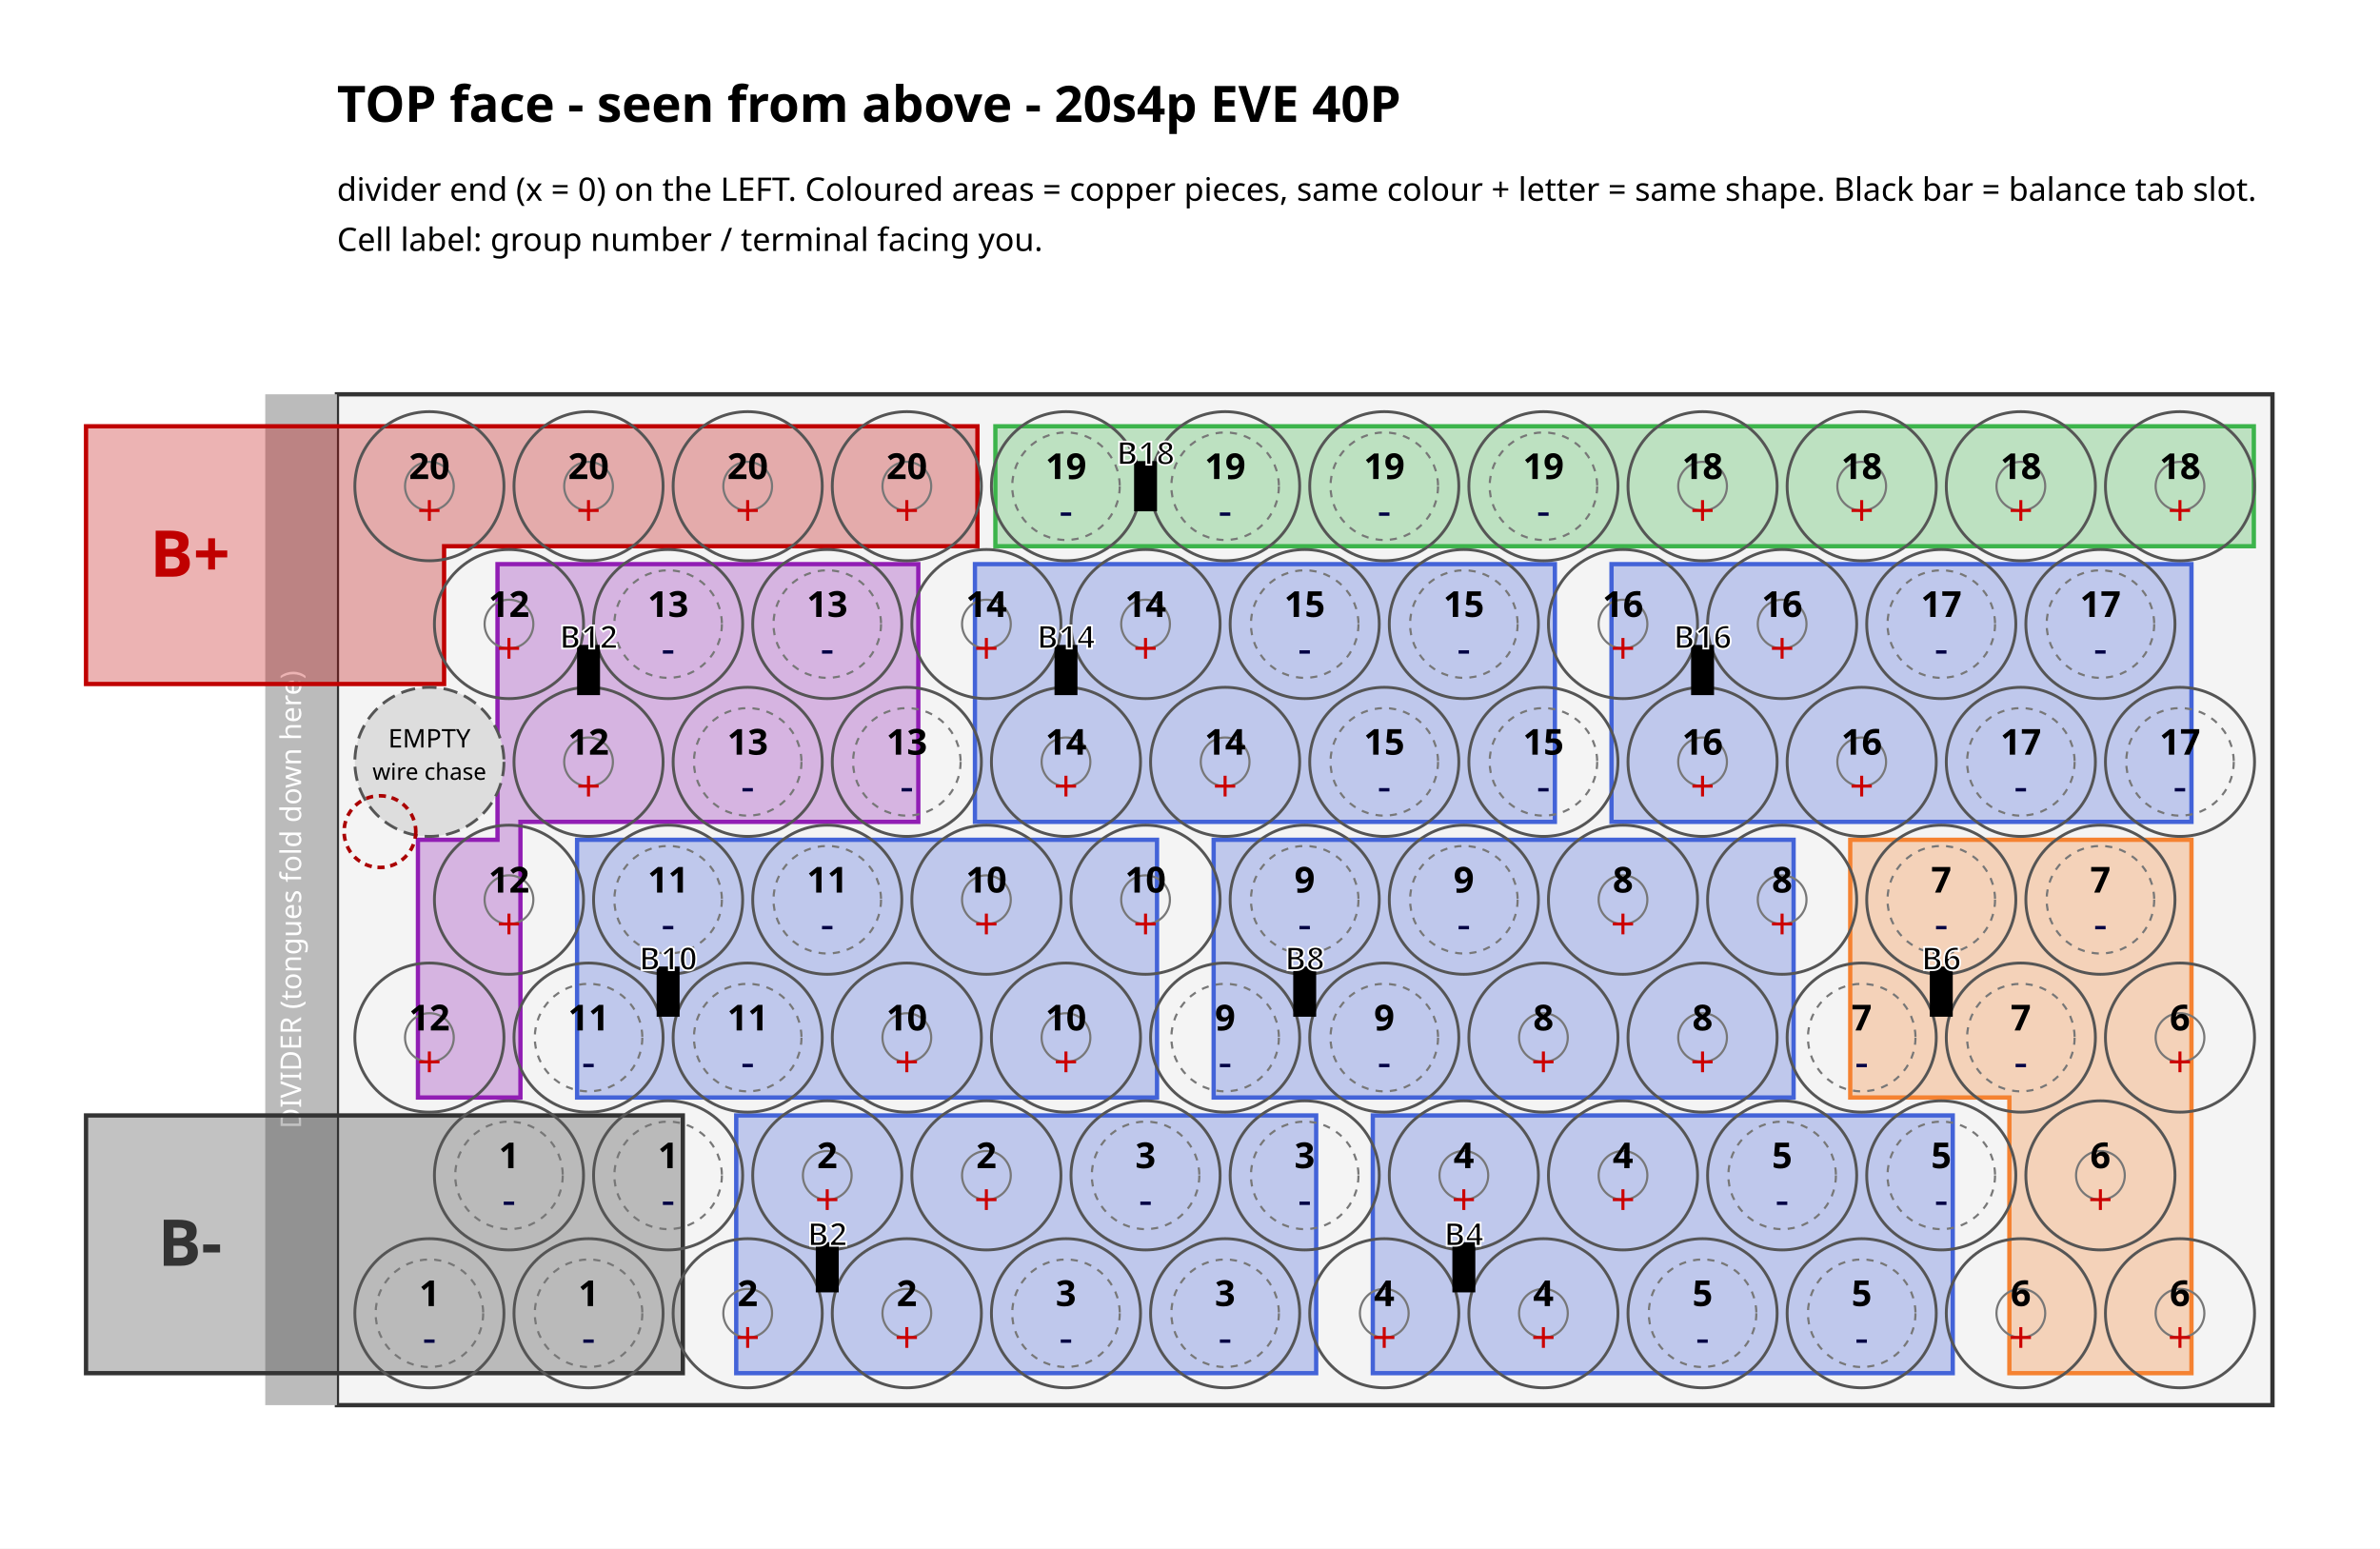
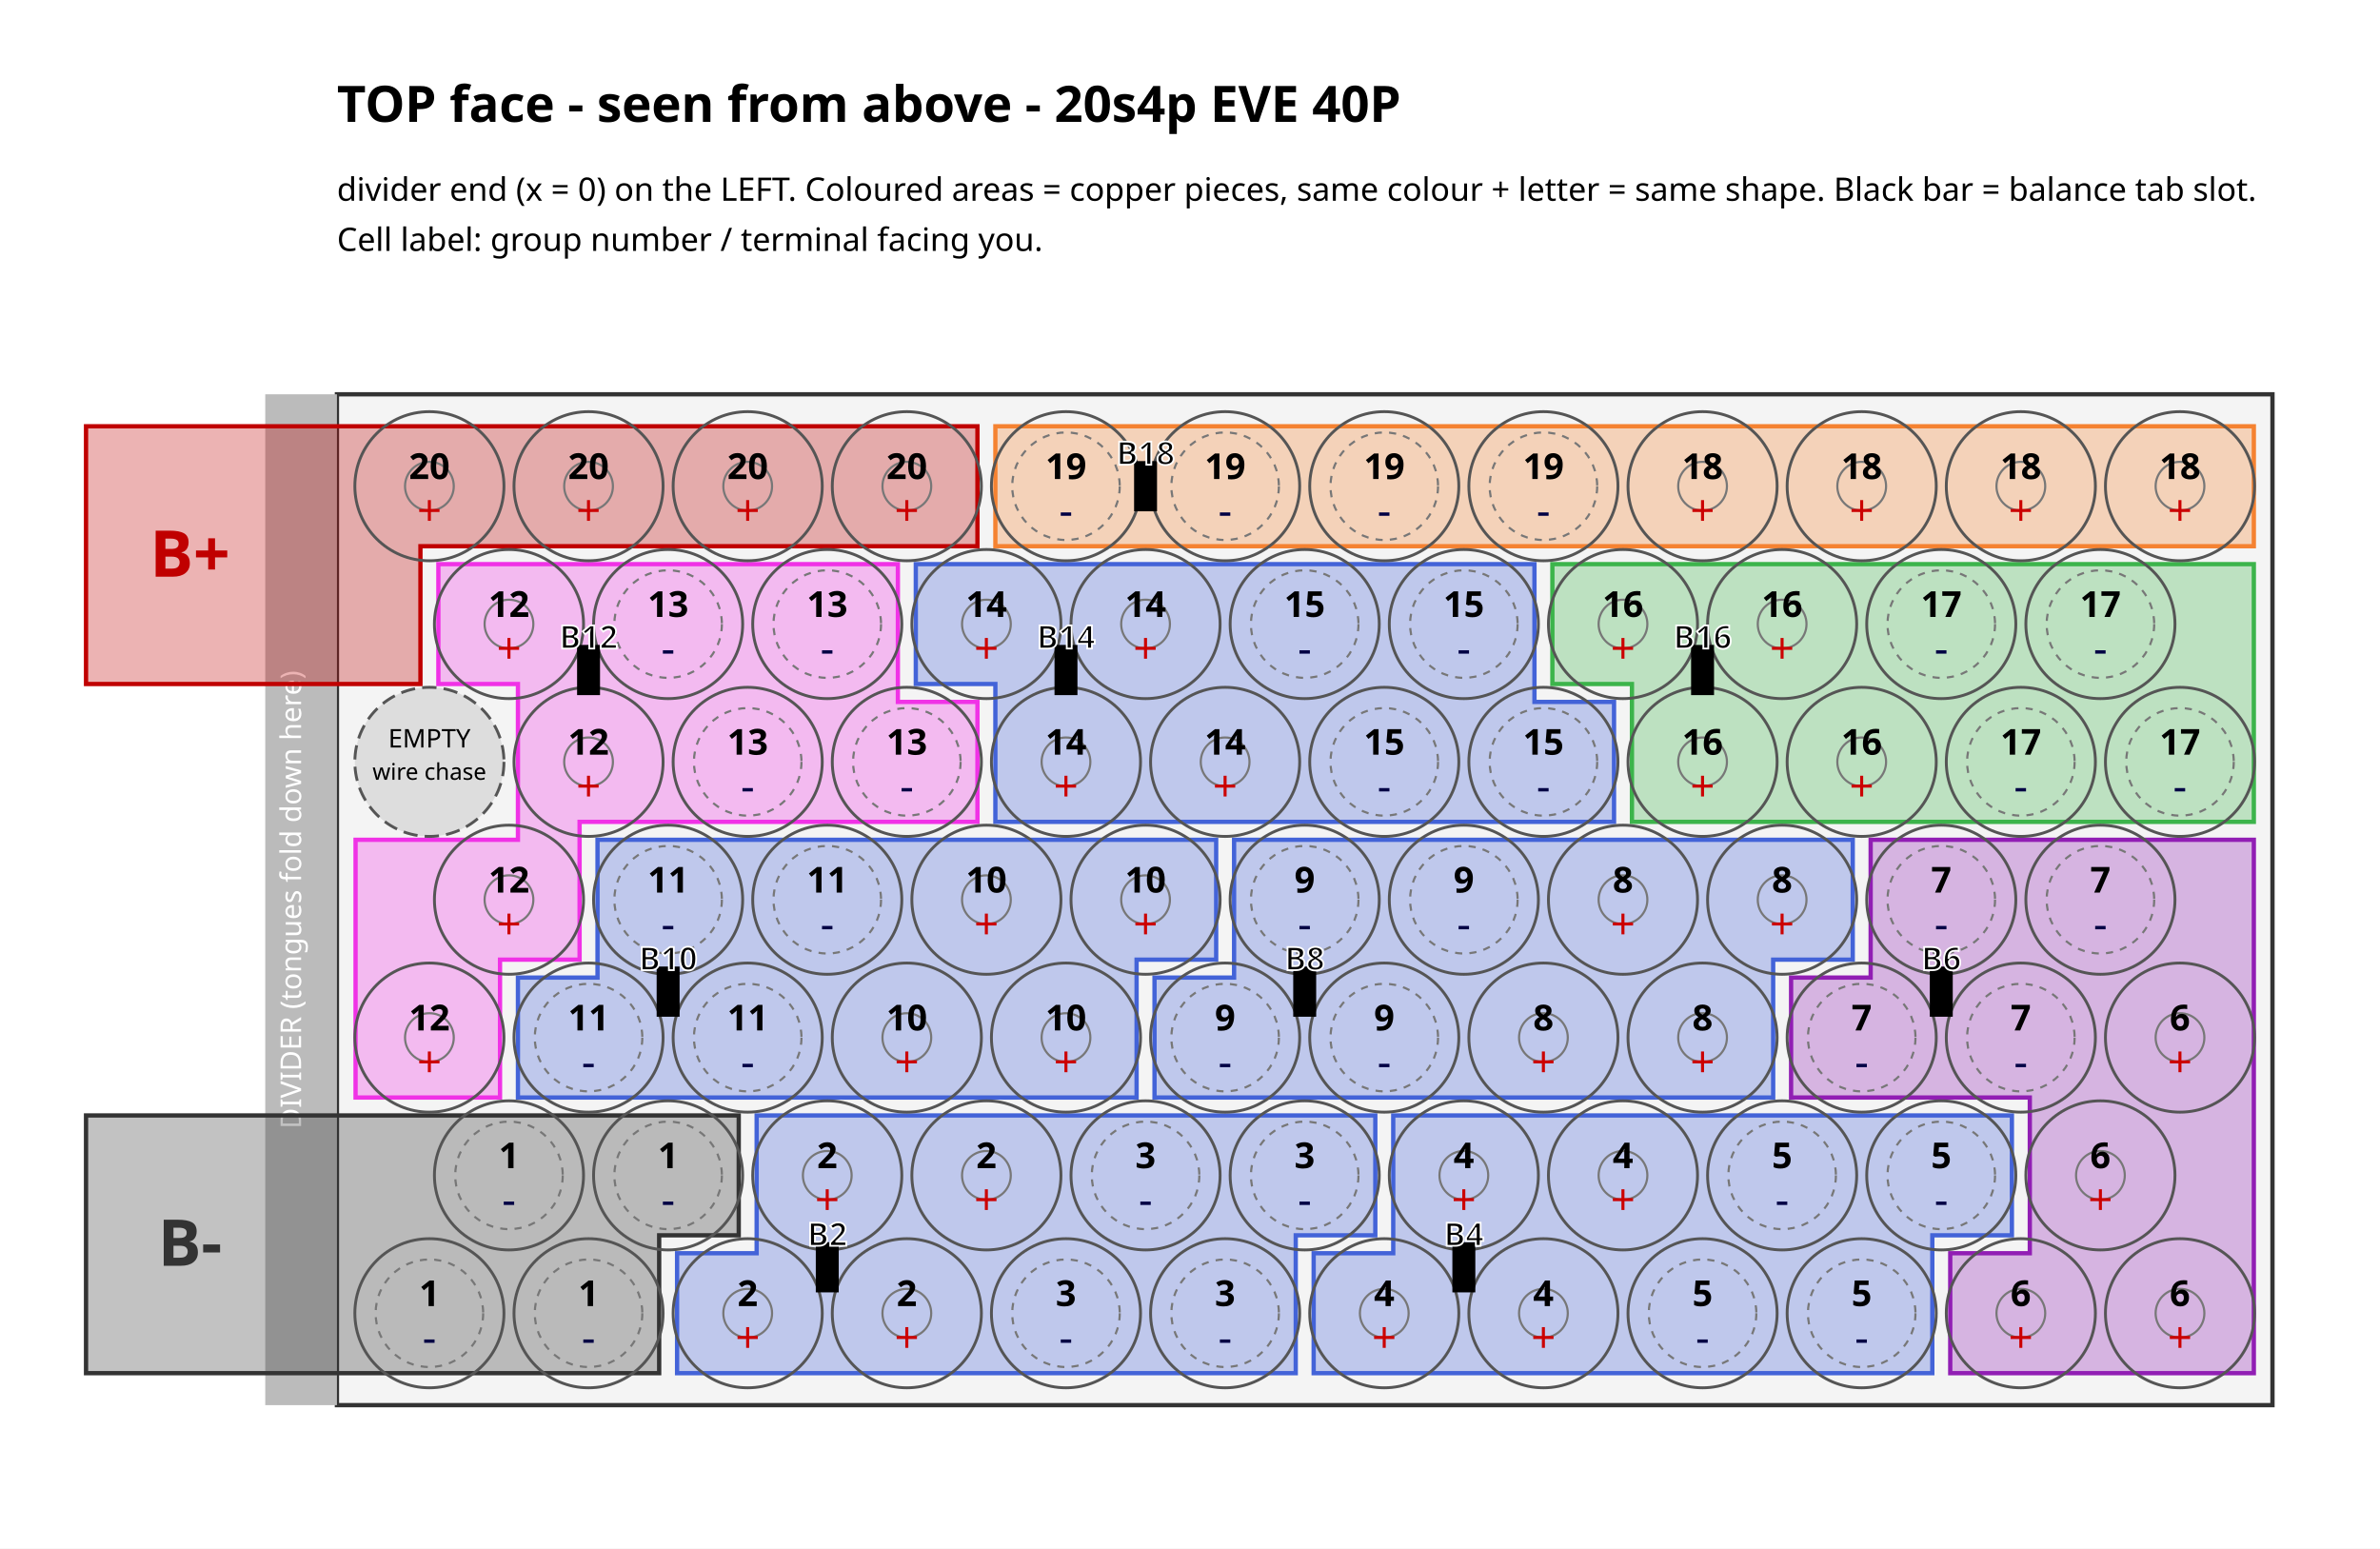
<svg xmlns="http://www.w3.org/2000/svg" width="1328.0" height="864.0" viewBox="-47.0 -55 332.0 216.0" font-family="sans-serif">
  <rect x="-47.0" y="-55" width="332.0" height="216.0" fill="white" />
  <text x="0" y="-38" font-size="7" font-weight="bold">TOP face - seen from above - 20s4p EVE 40P</text>
  <text x="0" y="-27" font-size="4.5">divider end (x = 0) on the LEFT. Coloured areas = copper pieces, same colour + letter = same shape. Black bar = balance tab slot.</text>
  <text x="0" y="-20" font-size="4.5">Cell label: group number / terminal facing you.</text>
  <rect x="0" y="0" width="270.0" height="141.0" fill="#f4f4f4" stroke="#333" stroke-width="0.6" />
  <rect x="-10" y="0" width="10" height="141.0" fill="#bbb" />
  <text x="-5" y="70.5" font-size="4" fill="white" text-anchor="middle" transform="rotate(-90 -5 70.5)">DIVIDER (tongues fold down here)</text>
-   <path d="M3.10,136.54 L-35.00,136.54 L-35.00,100.59 L2.60,100.59 L3.10,100.59 L48.25,100.59 L48.25,136.54 L3.10,136.54 L3.10,136.54 Z" fill="#333333" fill-opacity="0.30" stroke="#333333" stroke-width="0.6" fill-rule="evenodd" />
-   <path d="M136.60,136.54 L55.70,136.54 L55.70,100.59 L136.60,100.59 L136.60,136.54 Z" fill="#4363d8" fill-opacity="0.30" stroke="#4363d8" stroke-width="0.6" fill-rule="evenodd" />
-   <path d="M225.40,136.54 L144.50,136.54 L144.50,100.59 L225.40,100.59 L225.40,136.54 Z" fill="#4363d8" fill-opacity="0.30" stroke="#4363d8" stroke-width="0.6" fill-rule="evenodd" />
-   <path d="M258.70,136.54 L233.30,136.54 L233.30,98.09 L211.10,98.09 L211.10,62.14 L258.70,62.14 L258.70,136.54 Z" fill="#f58231" fill-opacity="0.30" stroke="#f58231" stroke-width="0.6" fill-rule="evenodd" />
-   <path d="M203.20,98.09 L122.30,98.09 L122.30,62.14 L203.20,62.14 L203.20,98.09 Z" fill="#4363d8" fill-opacity="0.30" stroke="#4363d8" stroke-width="0.6" fill-rule="evenodd" />
-   <path d="M114.40,98.09 L33.50,98.09 L33.50,62.14 L114.40,62.14 L114.40,98.09 Z" fill="#4363d8" fill-opacity="0.30" stroke="#4363d8" stroke-width="0.6" fill-rule="evenodd" />
-   <path d="M25.60,98.09 L11.30,98.09 L11.30,62.14 L22.40,62.14 L22.40,23.69 L81.10,23.69 L81.10,59.64 L25.60,59.64 L25.60,98.09 Z" fill="#911eb4" fill-opacity="0.30" stroke="#911eb4" stroke-width="0.6" fill-rule="evenodd" />
-   <path d="M169.90,59.64 L89.00,59.64 L89.00,23.69 L169.90,23.69 L169.90,59.64 Z" fill="#4363d8" fill-opacity="0.30" stroke="#4363d8" stroke-width="0.6" fill-rule="evenodd" />
-   <path d="M258.70,59.64 L177.80,59.64 L177.80,23.69 L258.70,23.69 L258.70,59.64 Z" fill="#4363d8" fill-opacity="0.30" stroke="#4363d8" stroke-width="0.6" fill-rule="evenodd" />
-   <path d="M267.40,21.19 L91.85,21.19 L91.85,4.46 L267.40,4.46 L267.40,21.19 Z" fill="#3cb44b" fill-opacity="0.30" stroke="#3cb44b" stroke-width="0.6" fill-rule="evenodd" />
-   <path d="M3.10,4.46 L89.35,4.46 L89.35,21.19 L14.95,21.19 L14.95,40.41 L2.60,40.41 L2.60,40.41 L-35.00,40.41 L-35.00,4.46 L2.60,4.46 L3.10,4.46 Z" fill="#c00000" fill-opacity="0.30" stroke="#c00000" stroke-width="0.6" fill-rule="evenodd" />
+   <path d="M3.10,136.54 L-35.00,136.54 L-35.00,100.59 L2.60,100.59 L3.10,100.59 L56.05,100.59 L56.05,117.31 L44.95,117.31 L44.95,136.54 L3.10,136.54 L3.10,136.54 Z" fill="#333333" fill-opacity="0.30" stroke="#333333" stroke-width="0.6" fill-rule="evenodd" />
+   <path d="M58.55,119.81 L58.55,100.59 L144.85,100.59 L144.85,117.31 L133.75,117.31 L133.75,136.54 L47.45,136.54 L47.45,119.81 L58.55,119.81 Z" fill="#4363d8" fill-opacity="0.30" stroke="#4363d8" stroke-width="0.6" fill-rule="evenodd" />
+   <path d="M147.35,119.81 L147.35,100.59 L233.65,100.59 L233.65,117.31 L222.55,117.31 L222.55,136.54 L136.25,136.54 L136.25,119.81 L147.35,119.81 Z" fill="#4363d8" fill-opacity="0.30" stroke="#4363d8" stroke-width="0.6" fill-rule="evenodd" />
+   <path d="M236.15,119.81 L236.15,98.09 L202.85,98.09 L202.85,81.36 L213.95,81.36 L213.95,62.14 L267.40,62.14 L267.40,136.54 L225.05,136.54 L225.05,119.81 L236.15,119.81 Z" fill="#911eb4" fill-opacity="0.30" stroke="#911eb4" stroke-width="0.6" fill-rule="evenodd" />
+   <path d="M125.15,81.36 L125.15,62.14 L211.45,62.14 L211.45,78.86 L200.35,78.86 L200.35,98.09 L114.05,98.09 L114.05,81.36 L125.15,81.36 Z" fill="#4363d8" fill-opacity="0.30" stroke="#4363d8" stroke-width="0.6" fill-rule="evenodd" />
+   <path d="M36.35,81.36 L36.35,62.14 L122.65,62.14 L122.65,78.86 L111.55,78.86 L111.55,98.09 L25.25,98.09 L25.25,81.36 L36.35,81.36 Z" fill="#4363d8" fill-opacity="0.30" stroke="#4363d8" stroke-width="0.6" fill-rule="evenodd" />
+   <path d="M2.60,62.14 L25.25,62.14 L25.25,40.41 L14.15,40.41 L14.15,23.69 L78.25,23.69 L78.25,42.91 L89.35,42.91 L89.35,59.64 L33.85,59.64 L33.85,78.86 L22.75,78.86 L22.75,98.09 L2.60,98.09 L2.60,62.14 Z" fill="#f032e6" fill-opacity="0.30" stroke="#f032e6" stroke-width="0.6" fill-rule="evenodd" />
+   <path d="M178.15,42.91 L178.15,59.64 L91.85,59.64 L91.85,40.41 L80.75,40.41 L80.75,23.69 L167.05,23.69 L167.05,42.91 L178.15,42.91 Z" fill="#4363d8" fill-opacity="0.30" stroke="#4363d8" stroke-width="0.6" fill-rule="evenodd" />
+   <path d="M267.40,59.64 L180.65,59.64 L180.65,40.41 L169.55,40.41 L169.55,23.69 L267.40,23.69 L267.40,59.64 Z" fill="#3cb44b" fill-opacity="0.30" stroke="#3cb44b" stroke-width="0.6" fill-rule="evenodd" />
+   <path d="M267.40,4.46 L267.40,21.19 L91.85,21.19 L91.85,4.46 L267.40,4.46 Z" fill="#f58231" fill-opacity="0.30" stroke="#f58231" stroke-width="0.6" fill-rule="evenodd" />
+   <path d="M3.10,4.46 L89.35,4.46 L89.35,21.19 L11.65,21.19 L11.65,40.41 L2.60,40.41 L2.60,40.41 L-35.00,40.41 L-35.00,4.46 L2.60,4.46 L3.10,4.46 Z" fill="#c00000" fill-opacity="0.30" stroke="#c00000" stroke-width="0.6" fill-rule="evenodd" />
  <circle cx="12.90" cy="128.18" r="10.40" fill="none" stroke="#555" stroke-width="0.4" />
  <circle cx="12.90" cy="128.18" r="7.5" fill="none" stroke="#777" stroke-width="0.3" stroke-dasharray="1,1" />
  <text x="12.90" y="127.18" font-size="5" text-anchor="middle" font-weight="bold">1</text>
  <text x="12.90" y="133.68" font-size="6" text-anchor="middle" fill="#004">-</text>
  <circle cx="35.10" cy="128.18" r="10.40" fill="none" stroke="#555" stroke-width="0.4" />
  <circle cx="35.10" cy="128.18" r="7.5" fill="none" stroke="#777" stroke-width="0.3" stroke-dasharray="1,1" />
  <text x="35.10" y="127.18" font-size="5" text-anchor="middle" font-weight="bold">1</text>
  <text x="35.10" y="133.68" font-size="6" text-anchor="middle" fill="#004">-</text>
  <circle cx="57.30" cy="128.18" r="10.40" fill="none" stroke="#555" stroke-width="0.4" />
  <circle cx="57.30" cy="128.18" r="3.4" fill="none" stroke="#777" stroke-width="0.3" stroke-dasharray="" />
  <text x="57.30" y="127.18" font-size="5" text-anchor="middle" font-weight="bold">2</text>
  <text x="57.30" y="133.68" font-size="6" text-anchor="middle" fill="#c00">+</text>
  <circle cx="79.50" cy="128.18" r="10.40" fill="none" stroke="#555" stroke-width="0.4" />
  <circle cx="79.50" cy="128.18" r="3.4" fill="none" stroke="#777" stroke-width="0.3" stroke-dasharray="" />
  <text x="79.50" y="127.18" font-size="5" text-anchor="middle" font-weight="bold">2</text>
  <text x="79.50" y="133.68" font-size="6" text-anchor="middle" fill="#c00">+</text>
  <circle cx="101.70" cy="128.18" r="10.40" fill="none" stroke="#555" stroke-width="0.4" />
  <circle cx="101.70" cy="128.18" r="7.5" fill="none" stroke="#777" stroke-width="0.3" stroke-dasharray="1,1" />
  <text x="101.70" y="127.18" font-size="5" text-anchor="middle" font-weight="bold">3</text>
  <text x="101.70" y="133.68" font-size="6" text-anchor="middle" fill="#004">-</text>
  <circle cx="123.90" cy="128.18" r="10.40" fill="none" stroke="#555" stroke-width="0.4" />
  <circle cx="123.90" cy="128.18" r="7.5" fill="none" stroke="#777" stroke-width="0.3" stroke-dasharray="1,1" />
  <text x="123.90" y="127.18" font-size="5" text-anchor="middle" font-weight="bold">3</text>
  <text x="123.90" y="133.68" font-size="6" text-anchor="middle" fill="#004">-</text>
  <circle cx="146.10" cy="128.18" r="10.40" fill="none" stroke="#555" stroke-width="0.4" />
  <circle cx="146.10" cy="128.18" r="3.4" fill="none" stroke="#777" stroke-width="0.3" stroke-dasharray="" />
  <text x="146.10" y="127.18" font-size="5" text-anchor="middle" font-weight="bold">4</text>
  <text x="146.10" y="133.68" font-size="6" text-anchor="middle" fill="#c00">+</text>
  <circle cx="168.30" cy="128.18" r="10.40" fill="none" stroke="#555" stroke-width="0.4" />
  <circle cx="168.30" cy="128.18" r="3.4" fill="none" stroke="#777" stroke-width="0.3" stroke-dasharray="" />
  <text x="168.30" y="127.18" font-size="5" text-anchor="middle" font-weight="bold">4</text>
  <text x="168.30" y="133.68" font-size="6" text-anchor="middle" fill="#c00">+</text>
  <circle cx="190.50" cy="128.18" r="10.40" fill="none" stroke="#555" stroke-width="0.4" />
  <circle cx="190.50" cy="128.18" r="7.5" fill="none" stroke="#777" stroke-width="0.3" stroke-dasharray="1,1" />
  <text x="190.50" y="127.18" font-size="5" text-anchor="middle" font-weight="bold">5</text>
  <text x="190.50" y="133.68" font-size="6" text-anchor="middle" fill="#004">-</text>
  <circle cx="212.70" cy="128.18" r="10.40" fill="none" stroke="#555" stroke-width="0.4" />
  <circle cx="212.70" cy="128.18" r="7.5" fill="none" stroke="#777" stroke-width="0.3" stroke-dasharray="1,1" />
  <text x="212.70" y="127.18" font-size="5" text-anchor="middle" font-weight="bold">5</text>
  <text x="212.70" y="133.68" font-size="6" text-anchor="middle" fill="#004">-</text>
  <circle cx="234.90" cy="128.18" r="10.40" fill="none" stroke="#555" stroke-width="0.4" />
  <circle cx="234.90" cy="128.18" r="3.4" fill="none" stroke="#777" stroke-width="0.3" stroke-dasharray="" />
  <text x="234.90" y="127.18" font-size="5" text-anchor="middle" font-weight="bold">6</text>
  <text x="234.90" y="133.68" font-size="6" text-anchor="middle" fill="#c00">+</text>
  <circle cx="257.10" cy="128.18" r="10.40" fill="none" stroke="#555" stroke-width="0.4" />
  <circle cx="257.10" cy="128.18" r="3.4" fill="none" stroke="#777" stroke-width="0.3" stroke-dasharray="" />
  <text x="257.10" y="127.18" font-size="5" text-anchor="middle" font-weight="bold">6</text>
  <text x="257.10" y="133.68" font-size="6" text-anchor="middle" fill="#c00">+</text>
  <circle cx="24.00" cy="108.95" r="10.40" fill="none" stroke="#555" stroke-width="0.4" />
  <circle cx="24.00" cy="108.95" r="7.5" fill="none" stroke="#777" stroke-width="0.3" stroke-dasharray="1,1" />
  <text x="24.00" y="107.95" font-size="5" text-anchor="middle" font-weight="bold">1</text>
  <text x="24.00" y="114.45" font-size="6" text-anchor="middle" fill="#004">-</text>
  <circle cx="46.20" cy="108.95" r="10.40" fill="none" stroke="#555" stroke-width="0.4" />
  <circle cx="46.20" cy="108.95" r="7.5" fill="none" stroke="#777" stroke-width="0.3" stroke-dasharray="1,1" />
  <text x="46.20" y="107.95" font-size="5" text-anchor="middle" font-weight="bold">1</text>
  <text x="46.20" y="114.45" font-size="6" text-anchor="middle" fill="#004">-</text>
  <circle cx="68.40" cy="108.95" r="10.40" fill="none" stroke="#555" stroke-width="0.4" />
  <circle cx="68.40" cy="108.95" r="3.4" fill="none" stroke="#777" stroke-width="0.3" stroke-dasharray="" />
  <text x="68.40" y="107.95" font-size="5" text-anchor="middle" font-weight="bold">2</text>
  <text x="68.40" y="114.45" font-size="6" text-anchor="middle" fill="#c00">+</text>
  <circle cx="90.60" cy="108.95" r="10.40" fill="none" stroke="#555" stroke-width="0.4" />
  <circle cx="90.60" cy="108.95" r="3.4" fill="none" stroke="#777" stroke-width="0.3" stroke-dasharray="" />
  <text x="90.60" y="107.95" font-size="5" text-anchor="middle" font-weight="bold">2</text>
  <text x="90.60" y="114.45" font-size="6" text-anchor="middle" fill="#c00">+</text>
  <circle cx="112.80" cy="108.95" r="10.40" fill="none" stroke="#555" stroke-width="0.4" />
  <circle cx="112.80" cy="108.95" r="7.5" fill="none" stroke="#777" stroke-width="0.3" stroke-dasharray="1,1" />
  <text x="112.80" y="107.95" font-size="5" text-anchor="middle" font-weight="bold">3</text>
  <text x="112.80" y="114.45" font-size="6" text-anchor="middle" fill="#004">-</text>
  <circle cx="135.00" cy="108.95" r="10.40" fill="none" stroke="#555" stroke-width="0.4" />
  <circle cx="135.00" cy="108.95" r="7.5" fill="none" stroke="#777" stroke-width="0.3" stroke-dasharray="1,1" />
  <text x="135.00" y="107.95" font-size="5" text-anchor="middle" font-weight="bold">3</text>
  <text x="135.00" y="114.45" font-size="6" text-anchor="middle" fill="#004">-</text>
  <circle cx="157.20" cy="108.95" r="10.40" fill="none" stroke="#555" stroke-width="0.4" />
  <circle cx="157.20" cy="108.95" r="3.4" fill="none" stroke="#777" stroke-width="0.3" stroke-dasharray="" />
  <text x="157.20" y="107.95" font-size="5" text-anchor="middle" font-weight="bold">4</text>
  <text x="157.20" y="114.45" font-size="6" text-anchor="middle" fill="#c00">+</text>
  <circle cx="179.40" cy="108.95" r="10.40" fill="none" stroke="#555" stroke-width="0.4" />
  <circle cx="179.40" cy="108.95" r="3.4" fill="none" stroke="#777" stroke-width="0.3" stroke-dasharray="" />
  <text x="179.40" y="107.95" font-size="5" text-anchor="middle" font-weight="bold">4</text>
  <text x="179.40" y="114.45" font-size="6" text-anchor="middle" fill="#c00">+</text>
  <circle cx="201.60" cy="108.95" r="10.40" fill="none" stroke="#555" stroke-width="0.4" />
  <circle cx="201.60" cy="108.95" r="7.5" fill="none" stroke="#777" stroke-width="0.3" stroke-dasharray="1,1" />
  <text x="201.60" y="107.95" font-size="5" text-anchor="middle" font-weight="bold">5</text>
  <text x="201.60" y="114.45" font-size="6" text-anchor="middle" fill="#004">-</text>
  <circle cx="223.80" cy="108.95" r="10.40" fill="none" stroke="#555" stroke-width="0.4" />
  <circle cx="223.80" cy="108.95" r="7.5" fill="none" stroke="#777" stroke-width="0.3" stroke-dasharray="1,1" />
  <text x="223.80" y="107.95" font-size="5" text-anchor="middle" font-weight="bold">5</text>
  <text x="223.80" y="114.45" font-size="6" text-anchor="middle" fill="#004">-</text>
  <circle cx="246.00" cy="108.95" r="10.40" fill="none" stroke="#555" stroke-width="0.4" />
  <circle cx="246.00" cy="108.95" r="3.4" fill="none" stroke="#777" stroke-width="0.3" stroke-dasharray="" />
  <text x="246.00" y="107.95" font-size="5" text-anchor="middle" font-weight="bold">6</text>
  <text x="246.00" y="114.45" font-size="6" text-anchor="middle" fill="#c00">+</text>
  <circle cx="12.90" cy="89.73" r="10.40" fill="none" stroke="#555" stroke-width="0.4" />
  <circle cx="12.90" cy="89.73" r="3.4" fill="none" stroke="#777" stroke-width="0.3" stroke-dasharray="" />
  <text x="12.90" y="88.73" font-size="5" text-anchor="middle" font-weight="bold">12</text>
  <text x="12.90" y="95.23" font-size="6" text-anchor="middle" fill="#c00">+</text>
  <circle cx="35.10" cy="89.73" r="10.40" fill="none" stroke="#555" stroke-width="0.4" />
  <circle cx="35.10" cy="89.73" r="7.5" fill="none" stroke="#777" stroke-width="0.3" stroke-dasharray="1,1" />
  <text x="35.10" y="88.73" font-size="5" text-anchor="middle" font-weight="bold">11</text>
  <text x="35.10" y="95.23" font-size="6" text-anchor="middle" fill="#004">-</text>
  <circle cx="57.30" cy="89.73" r="10.40" fill="none" stroke="#555" stroke-width="0.4" />
  <circle cx="57.30" cy="89.73" r="7.5" fill="none" stroke="#777" stroke-width="0.3" stroke-dasharray="1,1" />
  <text x="57.30" y="88.73" font-size="5" text-anchor="middle" font-weight="bold">11</text>
  <text x="57.30" y="95.23" font-size="6" text-anchor="middle" fill="#004">-</text>
  <circle cx="79.50" cy="89.73" r="10.40" fill="none" stroke="#555" stroke-width="0.4" />
  <circle cx="79.50" cy="89.73" r="3.4" fill="none" stroke="#777" stroke-width="0.3" stroke-dasharray="" />
  <text x="79.50" y="88.73" font-size="5" text-anchor="middle" font-weight="bold">10</text>
  <text x="79.50" y="95.23" font-size="6" text-anchor="middle" fill="#c00">+</text>
  <circle cx="101.70" cy="89.73" r="10.40" fill="none" stroke="#555" stroke-width="0.4" />
  <circle cx="101.70" cy="89.73" r="3.4" fill="none" stroke="#777" stroke-width="0.3" stroke-dasharray="" />
  <text x="101.70" y="88.73" font-size="5" text-anchor="middle" font-weight="bold">10</text>
  <text x="101.70" y="95.23" font-size="6" text-anchor="middle" fill="#c00">+</text>
  <circle cx="123.90" cy="89.73" r="10.40" fill="none" stroke="#555" stroke-width="0.4" />
  <circle cx="123.90" cy="89.73" r="7.5" fill="none" stroke="#777" stroke-width="0.3" stroke-dasharray="1,1" />
  <text x="123.90" y="88.73" font-size="5" text-anchor="middle" font-weight="bold">9</text>
  <text x="123.90" y="95.23" font-size="6" text-anchor="middle" fill="#004">-</text>
  <circle cx="146.10" cy="89.73" r="10.40" fill="none" stroke="#555" stroke-width="0.4" />
  <circle cx="146.10" cy="89.73" r="7.5" fill="none" stroke="#777" stroke-width="0.3" stroke-dasharray="1,1" />
  <text x="146.10" y="88.73" font-size="5" text-anchor="middle" font-weight="bold">9</text>
  <text x="146.10" y="95.23" font-size="6" text-anchor="middle" fill="#004">-</text>
  <circle cx="168.30" cy="89.73" r="10.40" fill="none" stroke="#555" stroke-width="0.4" />
  <circle cx="168.30" cy="89.73" r="3.4" fill="none" stroke="#777" stroke-width="0.3" stroke-dasharray="" />
  <text x="168.30" y="88.73" font-size="5" text-anchor="middle" font-weight="bold">8</text>
  <text x="168.30" y="95.23" font-size="6" text-anchor="middle" fill="#c00">+</text>
  <circle cx="190.50" cy="89.73" r="10.40" fill="none" stroke="#555" stroke-width="0.4" />
  <circle cx="190.50" cy="89.73" r="3.4" fill="none" stroke="#777" stroke-width="0.3" stroke-dasharray="" />
  <text x="190.50" y="88.73" font-size="5" text-anchor="middle" font-weight="bold">8</text>
  <text x="190.50" y="95.23" font-size="6" text-anchor="middle" fill="#c00">+</text>
  <circle cx="212.70" cy="89.73" r="10.40" fill="none" stroke="#555" stroke-width="0.4" />
  <circle cx="212.70" cy="89.73" r="7.5" fill="none" stroke="#777" stroke-width="0.3" stroke-dasharray="1,1" />
  <text x="212.70" y="88.73" font-size="5" text-anchor="middle" font-weight="bold">7</text>
  <text x="212.70" y="95.23" font-size="6" text-anchor="middle" fill="#004">-</text>
  <circle cx="234.90" cy="89.73" r="10.40" fill="none" stroke="#555" stroke-width="0.4" />
  <circle cx="234.90" cy="89.73" r="7.5" fill="none" stroke="#777" stroke-width="0.3" stroke-dasharray="1,1" />
  <text x="234.90" y="88.73" font-size="5" text-anchor="middle" font-weight="bold">7</text>
  <text x="234.90" y="95.23" font-size="6" text-anchor="middle" fill="#004">-</text>
  <circle cx="257.10" cy="89.73" r="10.40" fill="none" stroke="#555" stroke-width="0.4" />
  <circle cx="257.10" cy="89.73" r="3.4" fill="none" stroke="#777" stroke-width="0.3" stroke-dasharray="" />
  <text x="257.10" y="88.73" font-size="5" text-anchor="middle" font-weight="bold">6</text>
  <text x="257.10" y="95.23" font-size="6" text-anchor="middle" fill="#c00">+</text>
  <circle cx="24.00" cy="70.50" r="10.40" fill="none" stroke="#555" stroke-width="0.4" />
  <circle cx="24.00" cy="70.50" r="3.4" fill="none" stroke="#777" stroke-width="0.3" stroke-dasharray="" />
  <text x="24.00" y="69.50" font-size="5" text-anchor="middle" font-weight="bold">12</text>
  <text x="24.00" y="76.00" font-size="6" text-anchor="middle" fill="#c00">+</text>
  <circle cx="46.20" cy="70.50" r="10.40" fill="none" stroke="#555" stroke-width="0.4" />
  <circle cx="46.20" cy="70.50" r="7.5" fill="none" stroke="#777" stroke-width="0.3" stroke-dasharray="1,1" />
  <text x="46.20" y="69.50" font-size="5" text-anchor="middle" font-weight="bold">11</text>
  <text x="46.20" y="76.00" font-size="6" text-anchor="middle" fill="#004">-</text>
  <circle cx="68.40" cy="70.50" r="10.40" fill="none" stroke="#555" stroke-width="0.4" />
  <circle cx="68.40" cy="70.50" r="7.5" fill="none" stroke="#777" stroke-width="0.3" stroke-dasharray="1,1" />
  <text x="68.40" y="69.50" font-size="5" text-anchor="middle" font-weight="bold">11</text>
  <text x="68.40" y="76.00" font-size="6" text-anchor="middle" fill="#004">-</text>
  <circle cx="90.60" cy="70.50" r="10.40" fill="none" stroke="#555" stroke-width="0.4" />
  <circle cx="90.60" cy="70.50" r="3.4" fill="none" stroke="#777" stroke-width="0.3" stroke-dasharray="" />
  <text x="90.60" y="69.50" font-size="5" text-anchor="middle" font-weight="bold">10</text>
  <text x="90.60" y="76.00" font-size="6" text-anchor="middle" fill="#c00">+</text>
  <circle cx="112.80" cy="70.50" r="10.40" fill="none" stroke="#555" stroke-width="0.4" />
  <circle cx="112.80" cy="70.50" r="3.4" fill="none" stroke="#777" stroke-width="0.3" stroke-dasharray="" />
  <text x="112.80" y="69.50" font-size="5" text-anchor="middle" font-weight="bold">10</text>
  <text x="112.80" y="76.00" font-size="6" text-anchor="middle" fill="#c00">+</text>
  <circle cx="135.00" cy="70.50" r="10.40" fill="none" stroke="#555" stroke-width="0.4" />
  <circle cx="135.00" cy="70.50" r="7.5" fill="none" stroke="#777" stroke-width="0.3" stroke-dasharray="1,1" />
  <text x="135.00" y="69.50" font-size="5" text-anchor="middle" font-weight="bold">9</text>
  <text x="135.00" y="76.00" font-size="6" text-anchor="middle" fill="#004">-</text>
  <circle cx="157.20" cy="70.50" r="10.40" fill="none" stroke="#555" stroke-width="0.4" />
  <circle cx="157.20" cy="70.50" r="7.5" fill="none" stroke="#777" stroke-width="0.3" stroke-dasharray="1,1" />
  <text x="157.20" y="69.50" font-size="5" text-anchor="middle" font-weight="bold">9</text>
  <text x="157.20" y="76.00" font-size="6" text-anchor="middle" fill="#004">-</text>
  <circle cx="179.40" cy="70.50" r="10.40" fill="none" stroke="#555" stroke-width="0.4" />
  <circle cx="179.40" cy="70.50" r="3.4" fill="none" stroke="#777" stroke-width="0.3" stroke-dasharray="" />
  <text x="179.40" y="69.50" font-size="5" text-anchor="middle" font-weight="bold">8</text>
  <text x="179.40" y="76.00" font-size="6" text-anchor="middle" fill="#c00">+</text>
  <circle cx="201.60" cy="70.50" r="10.40" fill="none" stroke="#555" stroke-width="0.4" />
  <circle cx="201.60" cy="70.50" r="3.4" fill="none" stroke="#777" stroke-width="0.3" stroke-dasharray="" />
  <text x="201.60" y="69.50" font-size="5" text-anchor="middle" font-weight="bold">8</text>
  <text x="201.60" y="76.00" font-size="6" text-anchor="middle" fill="#c00">+</text>
  <circle cx="223.80" cy="70.50" r="10.40" fill="none" stroke="#555" stroke-width="0.4" />
  <circle cx="223.80" cy="70.50" r="7.5" fill="none" stroke="#777" stroke-width="0.3" stroke-dasharray="1,1" />
  <text x="223.80" y="69.50" font-size="5" text-anchor="middle" font-weight="bold">7</text>
  <text x="223.80" y="76.00" font-size="6" text-anchor="middle" fill="#004">-</text>
  <circle cx="246.00" cy="70.50" r="10.40" fill="none" stroke="#555" stroke-width="0.4" />
  <circle cx="246.00" cy="70.50" r="7.5" fill="none" stroke="#777" stroke-width="0.3" stroke-dasharray="1,1" />
  <text x="246.00" y="69.50" font-size="5" text-anchor="middle" font-weight="bold">7</text>
  <text x="246.00" y="76.00" font-size="6" text-anchor="middle" fill="#004">-</text>
  <circle cx="35.10" cy="51.27" r="10.40" fill="none" stroke="#555" stroke-width="0.4" />
  <circle cx="35.10" cy="51.27" r="3.4" fill="none" stroke="#777" stroke-width="0.3" stroke-dasharray="" />
  <text x="35.10" y="50.27" font-size="5" text-anchor="middle" font-weight="bold">12</text>
  <text x="35.10" y="56.77" font-size="6" text-anchor="middle" fill="#c00">+</text>
  <circle cx="57.30" cy="51.27" r="10.40" fill="none" stroke="#555" stroke-width="0.4" />
  <circle cx="57.30" cy="51.27" r="7.5" fill="none" stroke="#777" stroke-width="0.3" stroke-dasharray="1,1" />
  <text x="57.30" y="50.27" font-size="5" text-anchor="middle" font-weight="bold">13</text>
  <text x="57.30" y="56.77" font-size="6" text-anchor="middle" fill="#004">-</text>
  <circle cx="79.50" cy="51.27" r="10.40" fill="none" stroke="#555" stroke-width="0.4" />
  <circle cx="79.50" cy="51.27" r="7.5" fill="none" stroke="#777" stroke-width="0.3" stroke-dasharray="1,1" />
  <text x="79.50" y="50.27" font-size="5" text-anchor="middle" font-weight="bold">13</text>
  <text x="79.50" y="56.77" font-size="6" text-anchor="middle" fill="#004">-</text>
  <circle cx="101.70" cy="51.27" r="10.40" fill="none" stroke="#555" stroke-width="0.4" />
  <circle cx="101.70" cy="51.27" r="3.4" fill="none" stroke="#777" stroke-width="0.3" stroke-dasharray="" />
  <text x="101.70" y="50.27" font-size="5" text-anchor="middle" font-weight="bold">14</text>
  <text x="101.70" y="56.77" font-size="6" text-anchor="middle" fill="#c00">+</text>
  <circle cx="123.90" cy="51.27" r="10.40" fill="none" stroke="#555" stroke-width="0.4" />
  <circle cx="123.90" cy="51.27" r="3.4" fill="none" stroke="#777" stroke-width="0.3" stroke-dasharray="" />
  <text x="123.90" y="50.27" font-size="5" text-anchor="middle" font-weight="bold">14</text>
  <text x="123.90" y="56.77" font-size="6" text-anchor="middle" fill="#c00">+</text>
  <circle cx="146.10" cy="51.27" r="10.40" fill="none" stroke="#555" stroke-width="0.4" />
  <circle cx="146.10" cy="51.27" r="7.5" fill="none" stroke="#777" stroke-width="0.3" stroke-dasharray="1,1" />
  <text x="146.10" y="50.27" font-size="5" text-anchor="middle" font-weight="bold">15</text>
  <text x="146.10" y="56.77" font-size="6" text-anchor="middle" fill="#004">-</text>
  <circle cx="168.30" cy="51.27" r="10.40" fill="none" stroke="#555" stroke-width="0.4" />
  <circle cx="168.30" cy="51.27" r="7.5" fill="none" stroke="#777" stroke-width="0.3" stroke-dasharray="1,1" />
  <text x="168.30" y="50.27" font-size="5" text-anchor="middle" font-weight="bold">15</text>
  <text x="168.30" y="56.77" font-size="6" text-anchor="middle" fill="#004">-</text>
  <circle cx="190.50" cy="51.27" r="10.40" fill="none" stroke="#555" stroke-width="0.4" />
  <circle cx="190.50" cy="51.27" r="3.4" fill="none" stroke="#777" stroke-width="0.3" stroke-dasharray="" />
  <text x="190.50" y="50.27" font-size="5" text-anchor="middle" font-weight="bold">16</text>
  <text x="190.50" y="56.77" font-size="6" text-anchor="middle" fill="#c00">+</text>
  <circle cx="212.70" cy="51.27" r="10.40" fill="none" stroke="#555" stroke-width="0.4" />
  <circle cx="212.70" cy="51.27" r="3.4" fill="none" stroke="#777" stroke-width="0.3" stroke-dasharray="" />
  <text x="212.70" y="50.27" font-size="5" text-anchor="middle" font-weight="bold">16</text>
  <text x="212.70" y="56.77" font-size="6" text-anchor="middle" fill="#c00">+</text>
  <circle cx="234.90" cy="51.27" r="10.40" fill="none" stroke="#555" stroke-width="0.4" />
  <circle cx="234.90" cy="51.27" r="7.5" fill="none" stroke="#777" stroke-width="0.3" stroke-dasharray="1,1" />
  <text x="234.90" y="50.27" font-size="5" text-anchor="middle" font-weight="bold">17</text>
  <text x="234.90" y="56.77" font-size="6" text-anchor="middle" fill="#004">-</text>
  <circle cx="257.10" cy="51.27" r="10.40" fill="none" stroke="#555" stroke-width="0.4" />
  <circle cx="257.10" cy="51.27" r="7.5" fill="none" stroke="#777" stroke-width="0.3" stroke-dasharray="1,1" />
  <text x="257.10" y="50.27" font-size="5" text-anchor="middle" font-weight="bold">17</text>
  <text x="257.10" y="56.77" font-size="6" text-anchor="middle" fill="#004">-</text>
  <circle cx="24.00" cy="32.05" r="10.40" fill="none" stroke="#555" stroke-width="0.4" />
  <circle cx="24.00" cy="32.05" r="3.4" fill="none" stroke="#777" stroke-width="0.3" stroke-dasharray="" />
  <text x="24.00" y="31.05" font-size="5" text-anchor="middle" font-weight="bold">12</text>
  <text x="24.00" y="37.55" font-size="6" text-anchor="middle" fill="#c00">+</text>
  <circle cx="46.20" cy="32.05" r="10.40" fill="none" stroke="#555" stroke-width="0.4" />
  <circle cx="46.20" cy="32.05" r="7.5" fill="none" stroke="#777" stroke-width="0.3" stroke-dasharray="1,1" />
  <text x="46.20" y="31.05" font-size="5" text-anchor="middle" font-weight="bold">13</text>
  <text x="46.20" y="37.55" font-size="6" text-anchor="middle" fill="#004">-</text>
  <circle cx="68.40" cy="32.05" r="10.40" fill="none" stroke="#555" stroke-width="0.4" />
  <circle cx="68.40" cy="32.05" r="7.5" fill="none" stroke="#777" stroke-width="0.3" stroke-dasharray="1,1" />
  <text x="68.40" y="31.05" font-size="5" text-anchor="middle" font-weight="bold">13</text>
  <text x="68.40" y="37.55" font-size="6" text-anchor="middle" fill="#004">-</text>
  <circle cx="90.60" cy="32.05" r="10.40" fill="none" stroke="#555" stroke-width="0.4" />
  <circle cx="90.60" cy="32.05" r="3.4" fill="none" stroke="#777" stroke-width="0.3" stroke-dasharray="" />
  <text x="90.60" y="31.05" font-size="5" text-anchor="middle" font-weight="bold">14</text>
  <text x="90.60" y="37.55" font-size="6" text-anchor="middle" fill="#c00">+</text>
  <circle cx="112.80" cy="32.05" r="10.40" fill="none" stroke="#555" stroke-width="0.4" />
  <circle cx="112.80" cy="32.05" r="3.4" fill="none" stroke="#777" stroke-width="0.3" stroke-dasharray="" />
  <text x="112.80" y="31.05" font-size="5" text-anchor="middle" font-weight="bold">14</text>
  <text x="112.80" y="37.55" font-size="6" text-anchor="middle" fill="#c00">+</text>
  <circle cx="135.00" cy="32.05" r="10.40" fill="none" stroke="#555" stroke-width="0.4" />
  <circle cx="135.00" cy="32.05" r="7.5" fill="none" stroke="#777" stroke-width="0.3" stroke-dasharray="1,1" />
  <text x="135.00" y="31.05" font-size="5" text-anchor="middle" font-weight="bold">15</text>
  <text x="135.00" y="37.55" font-size="6" text-anchor="middle" fill="#004">-</text>
  <circle cx="157.20" cy="32.05" r="10.40" fill="none" stroke="#555" stroke-width="0.4" />
  <circle cx="157.20" cy="32.05" r="7.5" fill="none" stroke="#777" stroke-width="0.3" stroke-dasharray="1,1" />
  <text x="157.20" y="31.05" font-size="5" text-anchor="middle" font-weight="bold">15</text>
  <text x="157.20" y="37.55" font-size="6" text-anchor="middle" fill="#004">-</text>
  <circle cx="179.40" cy="32.05" r="10.40" fill="none" stroke="#555" stroke-width="0.4" />
  <circle cx="179.40" cy="32.05" r="3.4" fill="none" stroke="#777" stroke-width="0.3" stroke-dasharray="" />
  <text x="179.40" y="31.05" font-size="5" text-anchor="middle" font-weight="bold">16</text>
  <text x="179.40" y="37.55" font-size="6" text-anchor="middle" fill="#c00">+</text>
  <circle cx="201.60" cy="32.05" r="10.40" fill="none" stroke="#555" stroke-width="0.4" />
  <circle cx="201.60" cy="32.05" r="3.4" fill="none" stroke="#777" stroke-width="0.3" stroke-dasharray="" />
  <text x="201.60" y="31.05" font-size="5" text-anchor="middle" font-weight="bold">16</text>
  <text x="201.60" y="37.55" font-size="6" text-anchor="middle" fill="#c00">+</text>
  <circle cx="223.80" cy="32.05" r="10.40" fill="none" stroke="#555" stroke-width="0.4" />
  <circle cx="223.80" cy="32.05" r="7.5" fill="none" stroke="#777" stroke-width="0.3" stroke-dasharray="1,1" />
  <text x="223.80" y="31.05" font-size="5" text-anchor="middle" font-weight="bold">17</text>
  <text x="223.80" y="37.55" font-size="6" text-anchor="middle" fill="#004">-</text>
  <circle cx="246.00" cy="32.05" r="10.40" fill="none" stroke="#555" stroke-width="0.4" />
  <circle cx="246.00" cy="32.05" r="7.5" fill="none" stroke="#777" stroke-width="0.3" stroke-dasharray="1,1" />
  <text x="246.00" y="31.05" font-size="5" text-anchor="middle" font-weight="bold">17</text>
  <text x="246.00" y="37.55" font-size="6" text-anchor="middle" fill="#004">-</text>
  <circle cx="12.90" cy="12.82" r="10.40" fill="none" stroke="#555" stroke-width="0.4" />
  <circle cx="12.90" cy="12.82" r="3.4" fill="none" stroke="#777" stroke-width="0.3" stroke-dasharray="" />
  <text x="12.90" y="11.82" font-size="5" text-anchor="middle" font-weight="bold">20</text>
  <text x="12.90" y="18.32" font-size="6" text-anchor="middle" fill="#c00">+</text>
  <circle cx="35.10" cy="12.82" r="10.40" fill="none" stroke="#555" stroke-width="0.4" />
  <circle cx="35.10" cy="12.82" r="3.4" fill="none" stroke="#777" stroke-width="0.3" stroke-dasharray="" />
  <text x="35.10" y="11.82" font-size="5" text-anchor="middle" font-weight="bold">20</text>
  <text x="35.10" y="18.32" font-size="6" text-anchor="middle" fill="#c00">+</text>
  <circle cx="57.30" cy="12.82" r="10.40" fill="none" stroke="#555" stroke-width="0.4" />
  <circle cx="57.30" cy="12.82" r="3.4" fill="none" stroke="#777" stroke-width="0.3" stroke-dasharray="" />
  <text x="57.30" y="11.82" font-size="5" text-anchor="middle" font-weight="bold">20</text>
  <text x="57.30" y="18.32" font-size="6" text-anchor="middle" fill="#c00">+</text>
  <circle cx="79.50" cy="12.82" r="10.40" fill="none" stroke="#555" stroke-width="0.4" />
  <circle cx="79.50" cy="12.82" r="3.4" fill="none" stroke="#777" stroke-width="0.3" stroke-dasharray="" />
  <text x="79.50" y="11.82" font-size="5" text-anchor="middle" font-weight="bold">20</text>
  <text x="79.50" y="18.32" font-size="6" text-anchor="middle" fill="#c00">+</text>
  <circle cx="101.70" cy="12.82" r="10.40" fill="none" stroke="#555" stroke-width="0.4" />
  <circle cx="101.70" cy="12.82" r="7.5" fill="none" stroke="#777" stroke-width="0.3" stroke-dasharray="1,1" />
  <text x="101.70" y="11.82" font-size="5" text-anchor="middle" font-weight="bold">19</text>
  <text x="101.70" y="18.32" font-size="6" text-anchor="middle" fill="#004">-</text>
  <circle cx="123.90" cy="12.82" r="10.40" fill="none" stroke="#555" stroke-width="0.4" />
  <circle cx="123.90" cy="12.82" r="7.5" fill="none" stroke="#777" stroke-width="0.3" stroke-dasharray="1,1" />
  <text x="123.90" y="11.82" font-size="5" text-anchor="middle" font-weight="bold">19</text>
  <text x="123.90" y="18.32" font-size="6" text-anchor="middle" fill="#004">-</text>
  <circle cx="146.10" cy="12.82" r="10.40" fill="none" stroke="#555" stroke-width="0.4" />
  <circle cx="146.10" cy="12.82" r="7.5" fill="none" stroke="#777" stroke-width="0.3" stroke-dasharray="1,1" />
  <text x="146.10" y="11.82" font-size="5" text-anchor="middle" font-weight="bold">19</text>
  <text x="146.10" y="18.32" font-size="6" text-anchor="middle" fill="#004">-</text>
  <circle cx="168.30" cy="12.82" r="10.40" fill="none" stroke="#555" stroke-width="0.4" />
  <circle cx="168.30" cy="12.82" r="7.5" fill="none" stroke="#777" stroke-width="0.3" stroke-dasharray="1,1" />
  <text x="168.30" y="11.82" font-size="5" text-anchor="middle" font-weight="bold">19</text>
  <text x="168.30" y="18.32" font-size="6" text-anchor="middle" fill="#004">-</text>
  <circle cx="190.50" cy="12.82" r="10.40" fill="none" stroke="#555" stroke-width="0.4" />
  <circle cx="190.50" cy="12.82" r="3.4" fill="none" stroke="#777" stroke-width="0.3" stroke-dasharray="" />
  <text x="190.50" y="11.82" font-size="5" text-anchor="middle" font-weight="bold">18</text>
  <text x="190.50" y="18.32" font-size="6" text-anchor="middle" fill="#c00">+</text>
  <circle cx="212.70" cy="12.82" r="10.40" fill="none" stroke="#555" stroke-width="0.4" />
  <circle cx="212.70" cy="12.82" r="3.4" fill="none" stroke="#777" stroke-width="0.3" stroke-dasharray="" />
  <text x="212.70" y="11.82" font-size="5" text-anchor="middle" font-weight="bold">18</text>
  <text x="212.70" y="18.32" font-size="6" text-anchor="middle" fill="#c00">+</text>
  <circle cx="234.90" cy="12.82" r="10.40" fill="none" stroke="#555" stroke-width="0.4" />
  <circle cx="234.90" cy="12.82" r="3.4" fill="none" stroke="#777" stroke-width="0.3" stroke-dasharray="" />
  <text x="234.90" y="11.82" font-size="5" text-anchor="middle" font-weight="bold">18</text>
  <text x="234.90" y="18.32" font-size="6" text-anchor="middle" fill="#c00">+</text>
  <circle cx="257.10" cy="12.82" r="10.40" fill="none" stroke="#555" stroke-width="0.4" />
  <circle cx="257.10" cy="12.82" r="3.4" fill="none" stroke="#777" stroke-width="0.3" stroke-dasharray="" />
  <text x="257.10" y="11.82" font-size="5" text-anchor="middle" font-weight="bold">18</text>
  <text x="257.10" y="18.32" font-size="6" text-anchor="middle" fill="#c00">+</text>
  <circle cx="12.90" cy="51.27" r="10.40" fill="#ddd" stroke="#555" stroke-width="0.4" stroke-dasharray="2,1" />
  <text x="12.90" y="49.27" font-size="3.6" text-anchor="middle">EMPTY</text>
  <text x="12.90" y="53.77" font-size="3.2" text-anchor="middle">wire chase</text>
-   <circle cx="6.00" cy="61.00" r="5.0" fill="none" stroke="#a00" stroke-width="0.5" stroke-dasharray="1,0.8" />
  <text x="-20.50" y="121.56" font-size="9" text-anchor="middle" font-weight="bold" fill="#333333">B-</text>
  <path d="M70.00,118.27 L66.80,118.27 L66.80,125.27 L70.00,125.27 L70.00,118.27 Z" fill="#000" fill-rule="evenodd" />
  <text x="68.40" y="118.77" font-size="4.5" text-anchor="middle" font-weight="bold" stroke="white" stroke-width="0.25">B2</text>
  <path d="M158.80,118.27 L155.60,118.27 L155.60,125.27 L158.80,125.27 L158.80,118.27 Z" fill="#000" fill-rule="evenodd" />
  <text x="157.20" y="118.77" font-size="4.5" text-anchor="middle" font-weight="bold" stroke="white" stroke-width="0.25">B4</text>
  <path d="M225.40,79.82 L222.20,79.82 L222.20,86.82 L225.40,86.82 L225.40,79.82 Z" fill="#000" fill-rule="evenodd" />
  <text x="223.80" y="80.32" font-size="4.5" text-anchor="middle" font-weight="bold" stroke="white" stroke-width="0.25">B6</text>
  <path d="M136.60,79.82 L133.40,79.82 L133.40,86.82 L136.60,86.82 L136.60,79.82 Z" fill="#000" fill-rule="evenodd" />
  <text x="135.00" y="80.32" font-size="4.5" text-anchor="middle" font-weight="bold" stroke="white" stroke-width="0.25">B8</text>
  <path d="M47.80,79.82 L44.60,79.82 L44.60,86.82 L47.80,86.82 L47.80,79.82 Z" fill="#000" fill-rule="evenodd" />
  <text x="46.20" y="80.32" font-size="4.5" text-anchor="middle" font-weight="bold" stroke="white" stroke-width="0.25">B10</text>
  <path d="M36.70,34.96 L33.50,34.96 L33.50,41.96 L36.70,41.96 L36.70,34.96 Z" fill="#000" fill-rule="evenodd" />
  <text x="35.10" y="35.46" font-size="4.5" text-anchor="middle" font-weight="bold" stroke="white" stroke-width="0.25">B12</text>
  <path d="M103.30,34.96 L100.10,34.96 L100.10,41.96 L103.30,41.96 L103.30,34.96 Z" fill="#000" fill-rule="evenodd" />
  <text x="101.70" y="35.46" font-size="4.5" text-anchor="middle" font-weight="bold" stroke="white" stroke-width="0.25">B14</text>
  <path d="M192.10,34.96 L188.90,34.96 L188.90,41.96 L192.10,41.96 L192.10,34.96 Z" fill="#000" fill-rule="evenodd" />
  <text x="190.50" y="35.46" font-size="4.5" text-anchor="middle" font-weight="bold" stroke="white" stroke-width="0.25">B16</text>
  <path d="M114.40,9.32 L111.20,9.32 L111.20,16.32 L114.40,16.32 L114.40,9.32 Z" fill="#000" fill-rule="evenodd" />
  <text x="112.80" y="9.82" font-size="4.5" text-anchor="middle" font-weight="bold" stroke="white" stroke-width="0.25">B18</text>
  <text x="-20.50" y="25.44" font-size="9" text-anchor="middle" font-weight="bold" fill="#c00000">B+</text>
</svg>
